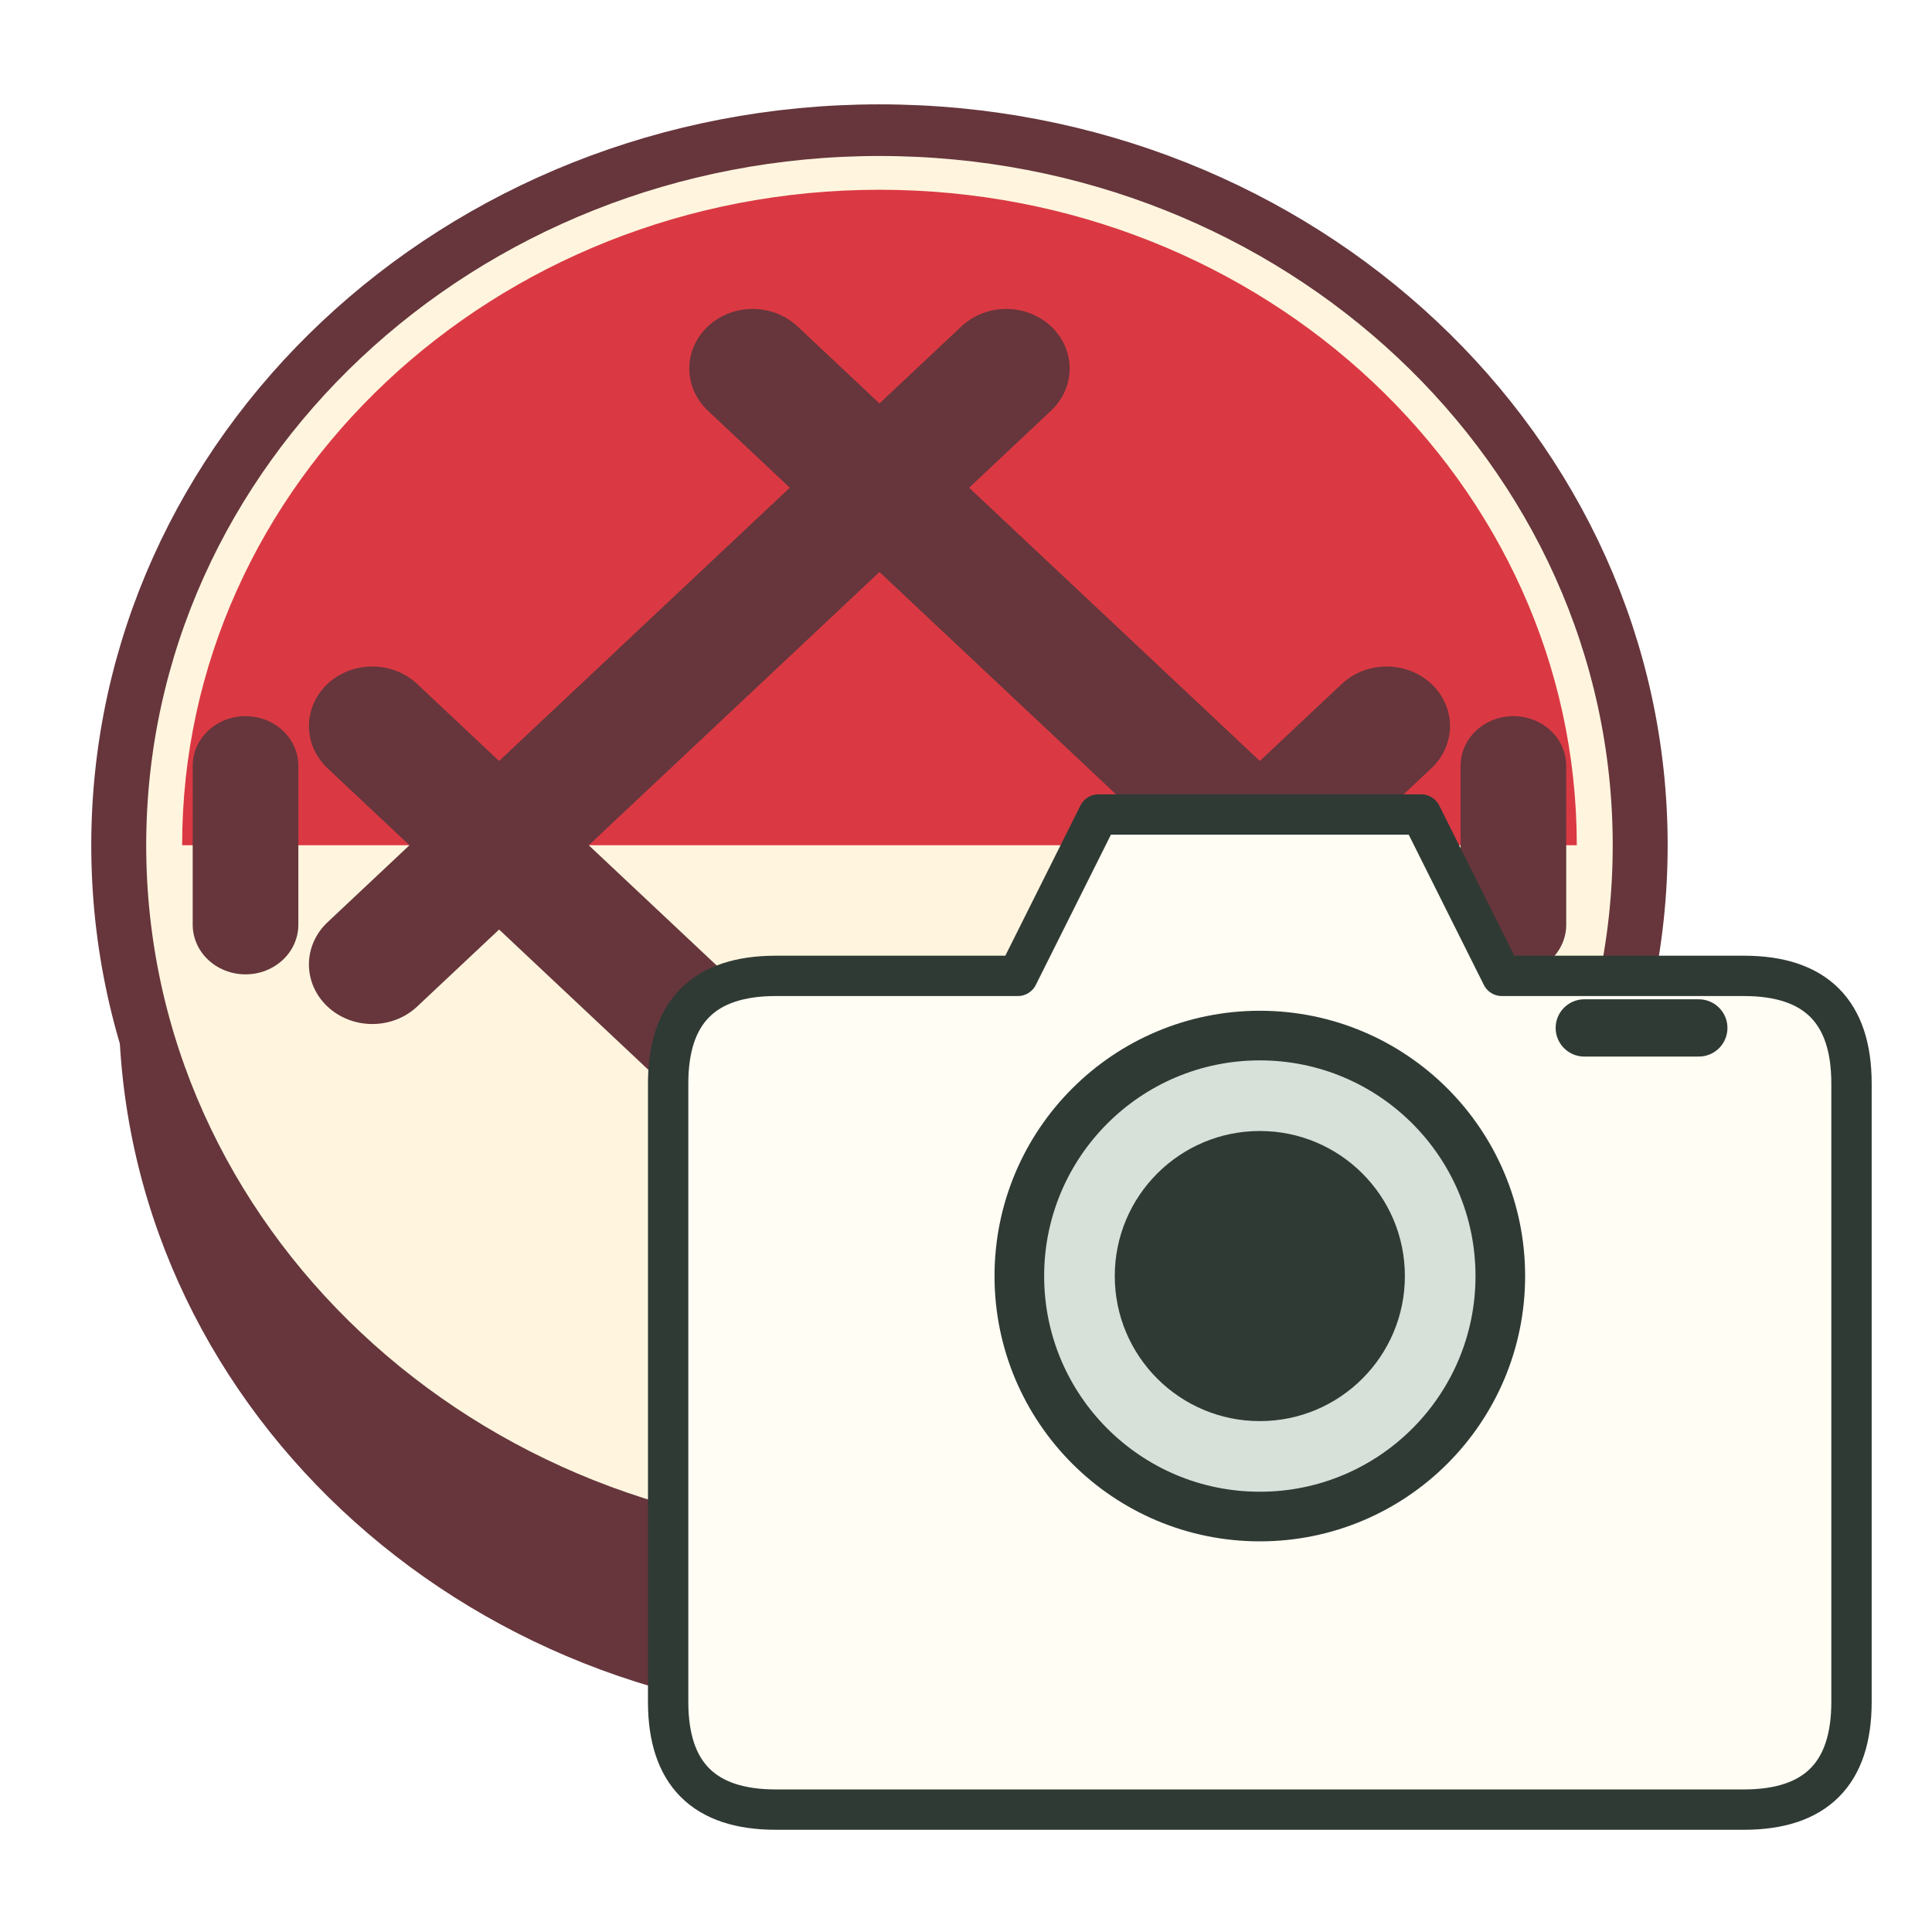
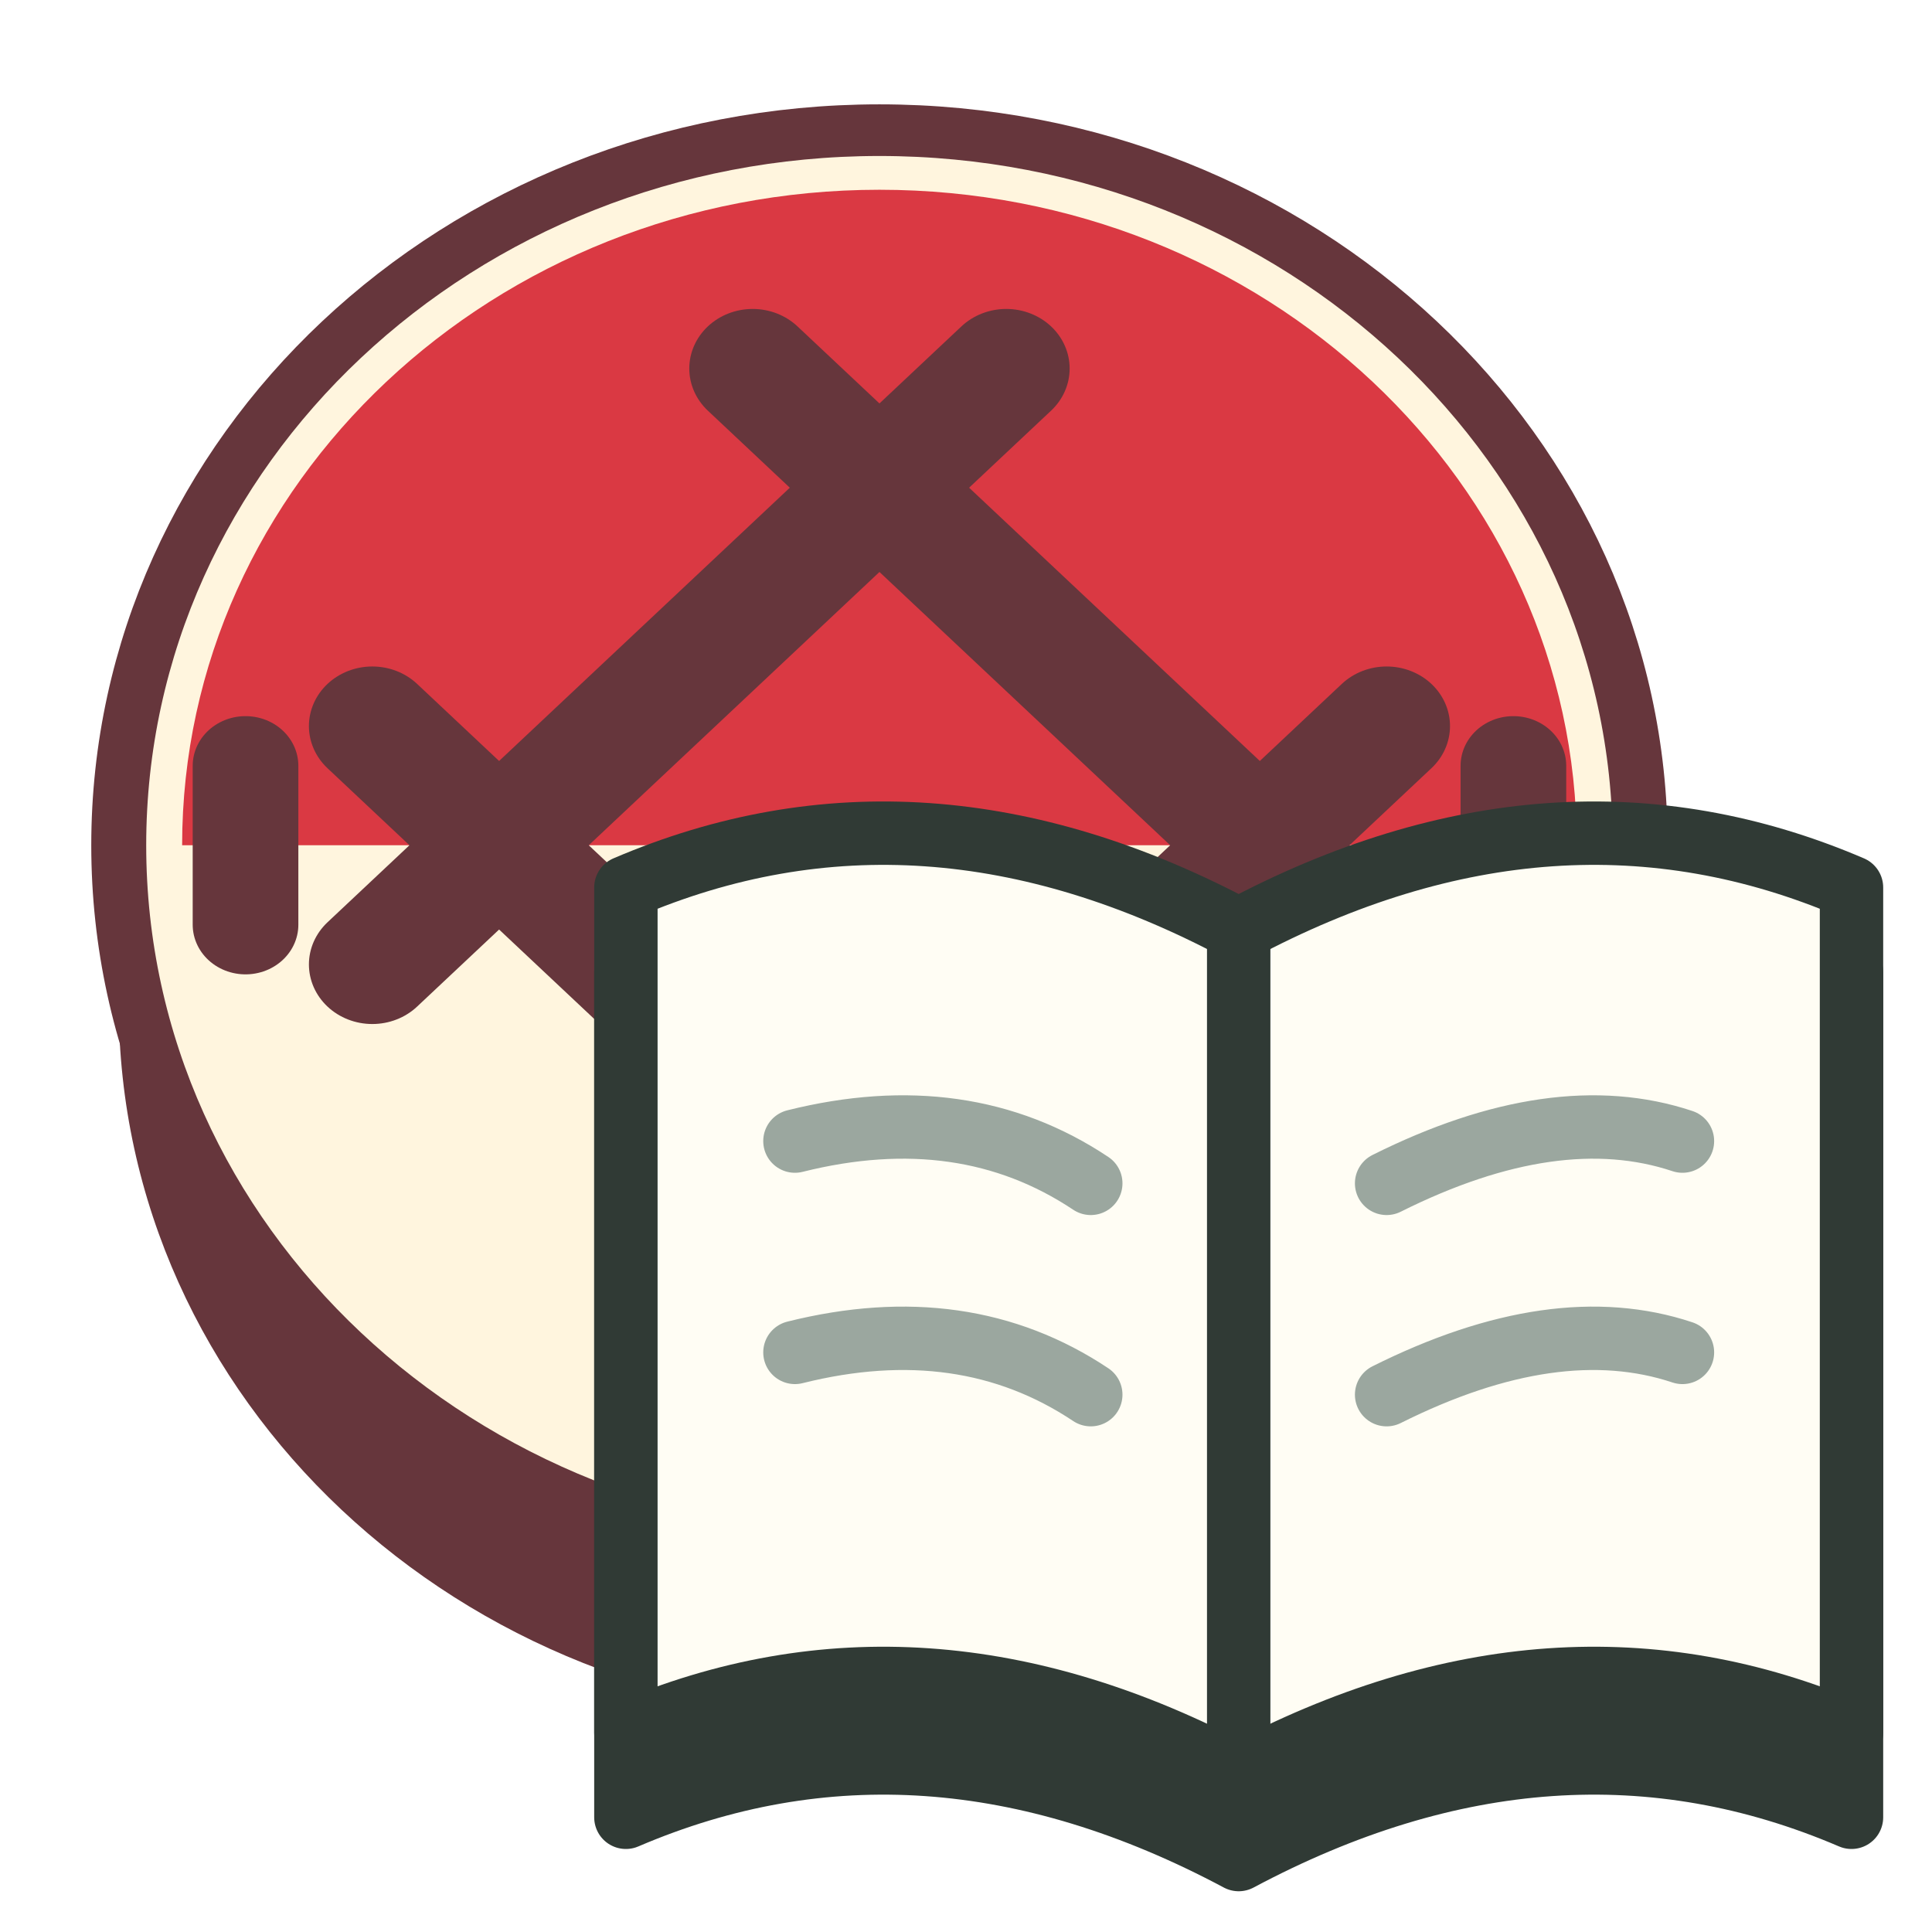
<svg xmlns="http://www.w3.org/2000/svg" viewBox="0 0 48 48">
  <g transform="translate(-.2 0) scale(1.05)">
-     <g transform="translate(21 20) scale(1 0.94)">
+     <g transform="translate(21 20) scale(1 .94)">
      <circle cy="4" r="18" fill="#66363C" />
      <circle r="18" fill="#FFF5DE" stroke="#66363C" stroke-width="1.3" />
      <path d="M-16.5 0A16.5 16.5 0 0 1 16.5 0Z" fill="#DA3943" />
      <path d="M-12 -3L3 12M-3 -12L12 3M-12 3L3 -12M-3 12L12 -3" fill="none" stroke="#66363C" stroke-width="3" stroke-linecap="round" />
      <path d="M-15 -2V2M15 -2V2" stroke="#66363C" stroke-width="2.5" stroke-linecap="round" />
    </g>
-     <g transform="translate(16 18) scale(0.9032258)">
-       <g stroke="#303A35" stroke-width="1.5" stroke-linejoin="round">
-         <g transform="translate(0 0) scale(0.7045455)">
-           <path d="M4 8H13L16 2H28L31 8H40Q44 8 44 12V35Q44 39 40 39H4Q0 39 0 35V12Q0 8 4 8Z" fill="#FFFDF4" />
-         </g>
-       </g>
-       <circle cx="15.5" cy="13.5" r="6.3" fill="#D7E0D9" stroke="#303A35" stroke-width="1.3" />
-       <circle cx="15.5" cy="13.5" r="3.8" fill="#303A35" />
-       <path d="M24 7h3" stroke="#303A35" stroke-width="1.5" stroke-linecap="round" />
+     <path d="M15 23Q22 20 29.5 24Q37 20 44 23V43Q37 40 29.5 44Q22 40 15 43Z" fill="#303A35" stroke="#303A35" stroke-width="1.5" stroke-linejoin="round" />
+     <path d="M15 21Q22 18 29.5 22Q37 18 44 21V41Q37 38 29.5 42Q22 38 15 41Z" fill="#FFFDF4" stroke="#303A35" stroke-width="1.5" stroke-linejoin="round" />
+     <path d="M29.5 22V42" stroke="#303A35" stroke-width="1.5" />
+     <g fill="none" stroke="#9BA79F" stroke-width="1.5" stroke-linecap="round">
+       <path d="M19 27Q23 26 26 28M19 32Q23 31 26 33M33 28Q37 26 40 27M33 33Q37 31 40 32" />
    </g>
  </g>
</svg>
